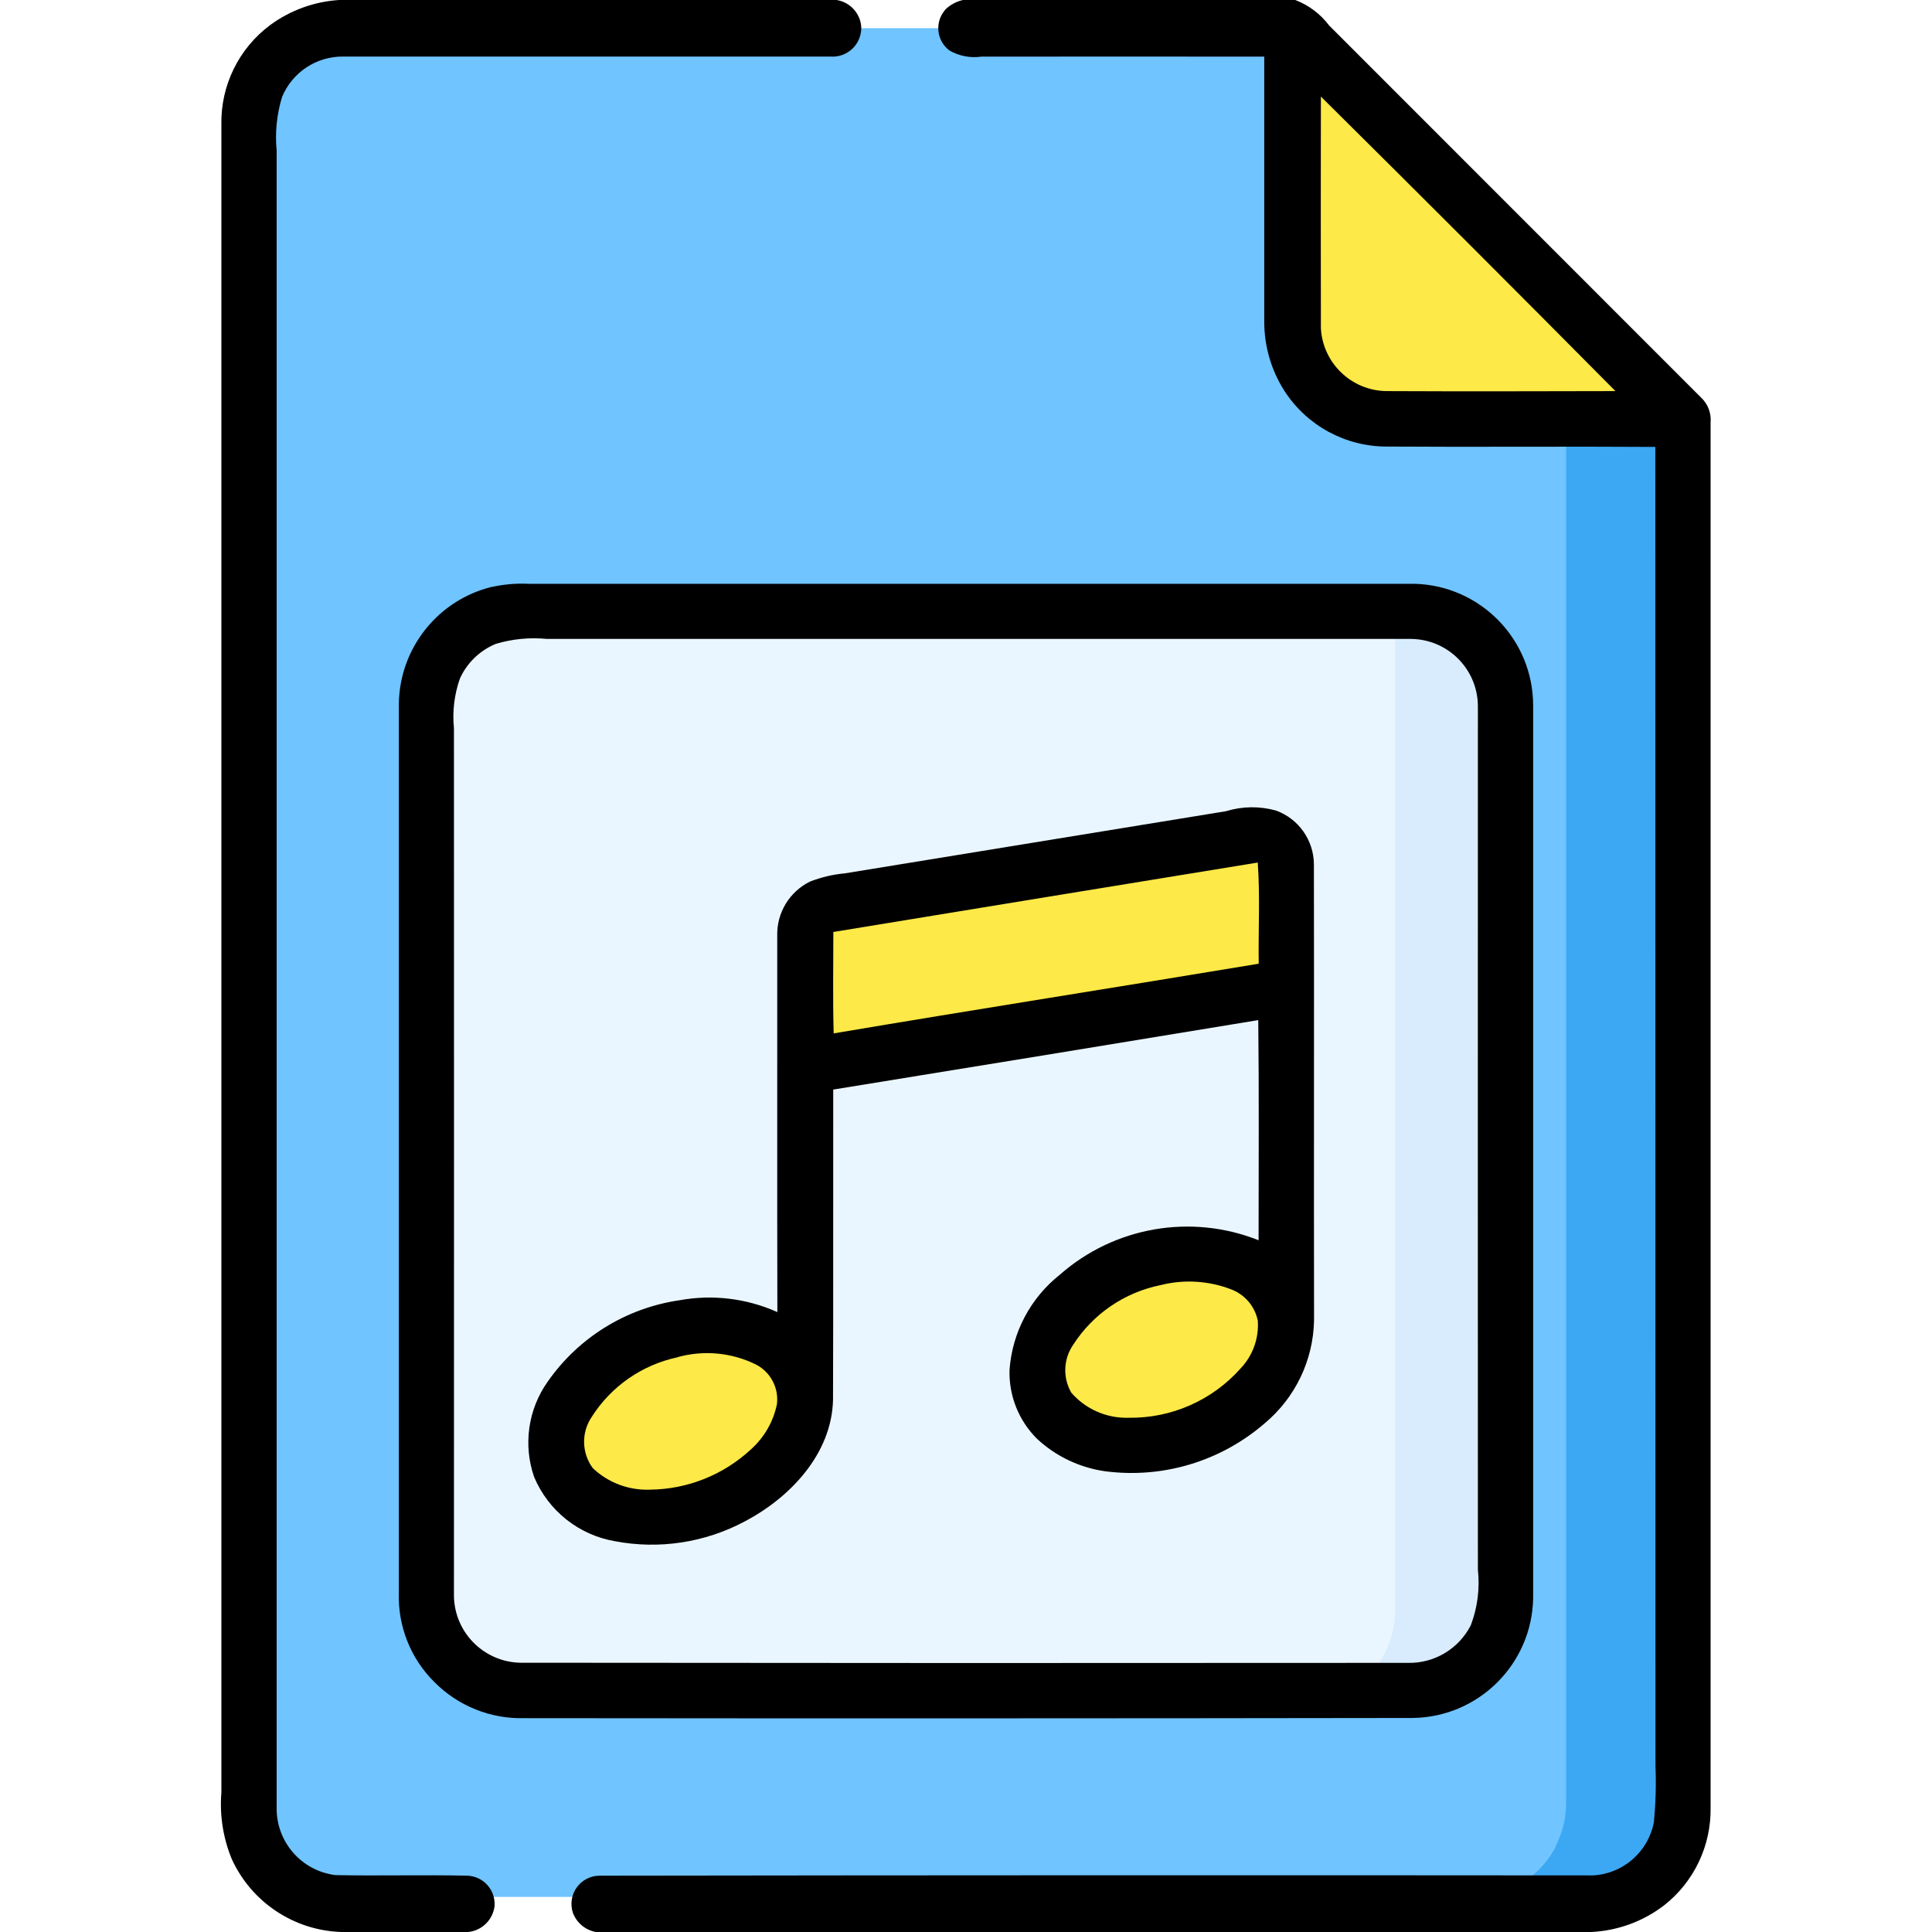
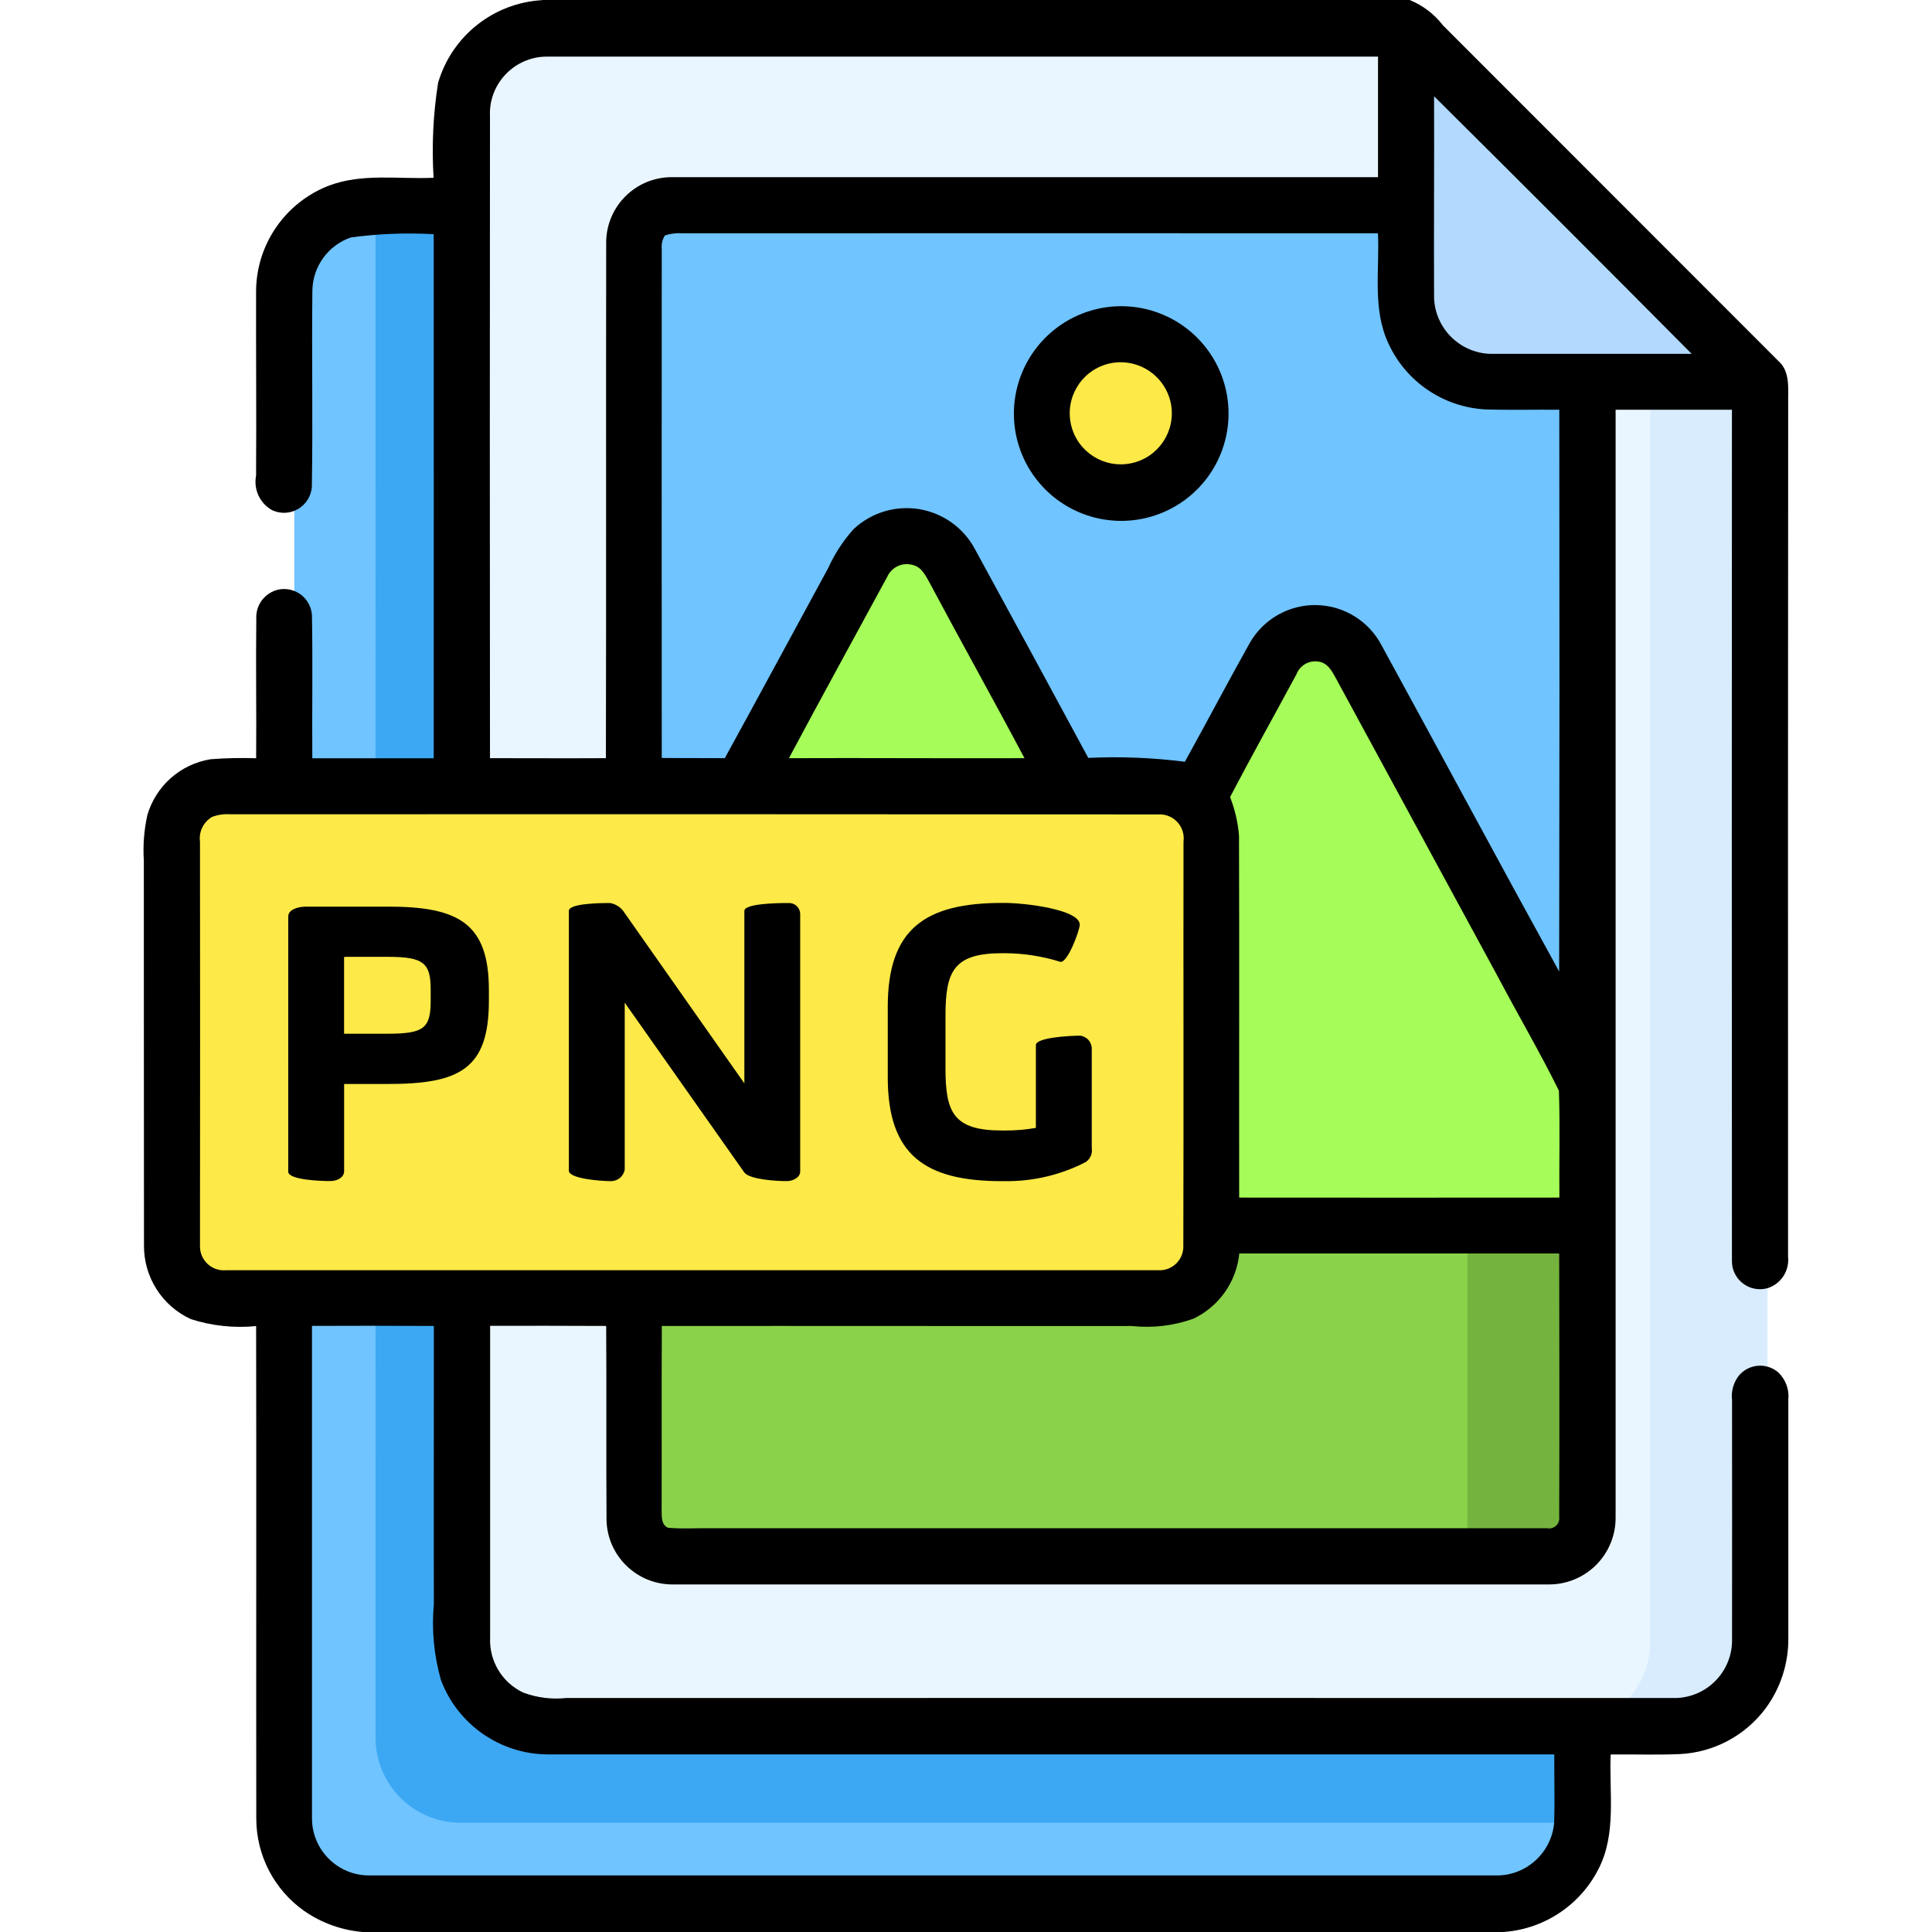
<svg xmlns="http://www.w3.org/2000/svg" width="90" height="90" viewBox="0 0 90 90">
-   <g id="t6-ic10" transform="translate(-9227 8877)">
-     <rect id="Rectangle_33288" data-name="Rectangle 33288" width="90" height="90" transform="translate(9227 -8877)" fill="none" />
-     <g id="Group_98846" data-name="Group 98846" transform="translate(7751.424 -9316.318)">
-       <path id="Trazado_152056" data-name="Trazado 152056" d="M1541.243,452.226l-5.371-11.59h-44.052a4.38,4.38,0,0,0-4.379,4.379v78.294a4.379,4.379,0,0,0,4.379,4.379h52.339a4.376,4.376,0,0,0,3.886-2.365h3.362v-67.89Z" transform="translate(-0.006 -0.005)" fill="#70c4ff" />
-       <path id="Trazado_152057" data-name="Trazado 152057" d="M1548.741,456.019v67.348a4.379,4.379,0,0,1-4.379,4.379h5.461a4.379,4.379,0,0,0,4.378-4.379V458.82Z" transform="translate(-0.209 -0.06)" fill="#3ca8f4" />
-       <path id="Trazado_152059" data-name="Trazado 152059" d="M1540.422,458.764h13.751l-18.129-18.128v13.751A4.379,4.379,0,0,0,1540.422,458.764Z" transform="translate(-0.179 -0.005)" fill="#fde947" />
-       <rect id="Rectangle_34247" data-name="Rectangle 34247" width="49.822" height="49.822" rx="3.875" transform="translate(1495.964 467.898)" fill="#eaf6ff" />
-       <path id="Trazado_152057-2" data-name="Trazado 152057" d="M1540.741,467.019v47.419a4.379,4.379,0,0,1-4.379,4.379h5.461a4.378,4.378,0,0,0,4.378-4.378V471.322a3.973,3.973,0,0,0-3.273-3.911Z" transform="translate(-0.18 -0.099)" fill="#d8ecfe" />
-       <path id="Path_154040" data-name="Path 154040" d="M1531.893,497.932h-1.441l-3.541,1-2.553,2.491v3.363l1.557,2.117h4.982l3.343-2.758,1.639-2.224.361-20.783L1534.882,479H1530.9l-16.939,2.989-1,1-1,18.932-3.986-1L1503,502.914l-1,4.982,1.993,1.993h4.573l4.4-2.989.409-4.566.587-13.37,20.925-3.986v13.95Z" transform="translate(-0.057 -0.141)" fill="#fde947" />
-       <g id="_000000ff" data-name=" 000000ff" transform="translate(1485.885 439.318)">
-         <path id="Trazado_154013" data-name="Trazado 154013" d="M1491.375,439.318h23.17a1.367,1.367,0,0,1,1.151,1.235,1.338,1.338,0,0,1-1.446,1.4q-11.341,0-22.681,0a3.049,3.049,0,0,0-2.852,1.879,6.446,6.446,0,0,0-.253,2.513q0,38.586,0,77.168a3.12,3.12,0,0,0,2.735,3.155c2.054.041,4.11-.019,6.163.027a1.321,1.321,0,0,1,1.254,1.383v.016a1.379,1.379,0,0,1-1.219,1.224h-5.941a5.817,5.817,0,0,1-5.084-3.4,6.7,6.7,0,0,1-.483-3.1q0-38.843,0-77.688a5.645,5.645,0,0,1,2.264-4.638A6.072,6.072,0,0,1,1491.375,439.318Z" transform="translate(-1485.885 -439.318)" />
-         <path id="Trazado_154014" data-name="Trazado 154014" d="M1520.512,439.318h15.46a3.575,3.575,0,0,1,1.578,1.187q8.66,8.661,17.316,17.322a1.427,1.427,0,0,1,.454,1.179q0,32.256,0,64.508a5.668,5.668,0,0,1-2.166,4.563,6.058,6.058,0,0,1-3.4,1.242h-46.36a1.411,1.411,0,0,1-1.074-.9,1.314,1.314,0,0,1,1.251-1.724q23.13-.033,46.262-.013a3.054,3.054,0,0,0,2.844-2.469,19.03,19.03,0,0,0,.076-2.623q-.007-30.726-.007-61.453c-4.173-.028-8.344.012-12.517-.016a5.672,5.672,0,0,1-4.757-2.586,5.981,5.981,0,0,1-.944-3.266V441.956c-4.391,0-8.783-.006-13.173,0a2.323,2.323,0,0,1-1.493-.286,1.3,1.3,0,0,1-.257-1.821,1.224,1.224,0,0,1,.08-.1,1.732,1.732,0,0,1,.833-.436m16.648,4.492q-.009,5.4,0,10.808a3.1,3.1,0,0,0,3.021,2.924c3.565.017,7.131.009,10.7,0Q1544.053,450.64,1537.16,443.81Z" transform="translate(-1485.943 -439.318)" />
-         <path id="Trazado_154015" data-name="Trazado 154015" d="M1498.528,466.756a6.424,6.424,0,0,1,1.692-.145q20.652,0,41.3,0a5.675,5.675,0,0,1,5.506,5.662q0,20.8,0,41.591a5.683,5.683,0,0,1-5.629,5.581q-20.685.031-41.369.009a5.685,5.685,0,0,1-4.177-1.672,5.6,5.6,0,0,1-1.665-4.188q0-20.7,0-41.4a5.69,5.69,0,0,1,4.34-5.443m.184,2.656a3.149,3.149,0,0,0-1.681,1.622,5.354,5.354,0,0,0-.276,2.312q.006,20.22,0,40.439a3.158,3.158,0,0,0,3.1,3.092q20.662.024,41.322.006a3.207,3.207,0,0,0,2.948-1.755,5.585,5.585,0,0,0,.329-2.591q-.006-20.121,0-40.243a3.146,3.146,0,0,0-3.1-3.11h-40.266a6.213,6.213,0,0,0-2.372.227Z" transform="translate(-1485.915 -439.415)" />
-         <path id="Trazado_154016" data-name="Trazado 154016" d="M1532.762,477.235a4.138,4.138,0,0,1,2.307-.023,2.683,2.683,0,0,1,1.765,2.505c.014,7.084-.006,14.165.007,21.25a6.407,6.407,0,0,1-2.3,4.79,9.473,9.473,0,0,1-7.428,2.234,5.857,5.857,0,0,1-3.182-1.517,4.343,4.343,0,0,1-1.276-3.207,6.222,6.222,0,0,1,2.35-4.438,8.98,8.98,0,0,1,9.252-1.6c0-3.42.024-6.839-.015-10.255q-9.9,1.632-19.8,3.236c-.007,4.818.007,9.636-.009,14.452-.061,2.522-2,4.558-4.123,5.671a9.2,9.2,0,0,1-6.027.918,5,5,0,0,1-3.773-2.992,4.9,4.9,0,0,1,.631-4.443,9.077,9.077,0,0,1,6.147-3.793,7.753,7.753,0,0,1,4.552.552c-.015-5.845,0-11.69-.006-17.532a2.734,2.734,0,0,1,1.519-2.519,5.9,5.9,0,0,1,1.628-.386q8.89-1.454,17.785-2.9m-18.318,5.63c0,1.575-.03,3.152.015,4.725,6.593-1.114,13.2-2.149,19.8-3.246-.022-1.57.068-3.149-.045-4.713q-9.884,1.611-19.768,3.234m15.229,16.453a6.332,6.332,0,0,0-4.064,2.784,2.092,2.092,0,0,0-.086,2.22,3.394,3.394,0,0,0,2.666,1.173,6.84,6.84,0,0,0,5.226-2.3,2.931,2.931,0,0,0,.8-2.22,1.983,1.983,0,0,0-1.23-1.457,5.444,5.444,0,0,0-3.31-.2m-22.488,3.359a6.286,6.286,0,0,0-4.01,2.792,2.062,2.062,0,0,0,.062,2.376,3.663,3.663,0,0,0,2.64,1,7.019,7.019,0,0,0,4.734-1.886,3.87,3.87,0,0,0,1.2-2.091,1.829,1.829,0,0,0-.964-1.847A5.139,5.139,0,0,0,1507.184,502.677Z" transform="translate(-1485.936 -439.453)" />
+   <g id="t6-ic10" transform="translate(-9227 9111)">
+     <rect id="Rectangle_33287" data-name="Rectangle 33287" width="90" height="90" transform="translate(9227 -9111)" fill="none" />
+     <g id="Group_98841" data-name="Group 98841" transform="translate(7660.576 -9446)">
+       <path id="Trazado_151883" data-name="Trazado 151883" d="M1640.413,419.939l-.96-.96V360.363l-14.213-14.214h-40.425l-.875-1.231a3.964,3.964,0,0,0-3.781,3.96v70.879a3.964,3.964,0,0,0,3.964,3.964h52.33a3.963,3.963,0,0,0,3.96-3.782Z" transform="translate(-0.025 -0.035)" fill="#70c4ff" />
+       <path id="Trazado_151884" data-name="Trazado 151884" d="M1583.957,344.918c-.007.157,0,70.525,0,71.063a3.964,3.964,0,0,0,3.964,3.964h52.507V361.325l-16.411-16.411h-40.062Z" transform="translate(-0.038 -0.035)" fill="#3ca8f4" />
+       <path id="Trazado_151885" data-name="Trazado 151885" d="M1648.814,351.61l-10.991-4.021-5.542-10.95H1592.4a3.964,3.964,0,0,0-3.964,3.964v70.879a3.964,3.964,0,0,0,3.964,3.964h49.855c1.635,0,3.943-.2,4.536-1.721l2.022-.806Z" transform="translate(-0.054 -0.006)" fill="#eaf6ff" />
+       <rect id="Rectangle_34238" data-name="Rectangle 34238" width="44.84" height="15.943" transform="translate(1595.919 391.797)" fill="#8ad24a" />
+       <rect id="Rectangle_34239" data-name="Rectangle 34239" width="5.979" height="15.943" transform="translate(1634.78 391.797)" fill="#75b33f" />
+       <rect id="Rectangle_34240" data-name="Rectangle 34240" width="44.84" height="46.833" transform="translate(1595.919 344.964)" fill="#70c4ff" />
+       <path id="Trazado_151887" data-name="Trazado 151887" d="M1643.534,353.1v58.432a3.964,3.964,0,0,1-3.964,3.964h5.462a3.964,3.964,0,0,0,3.964-3.964V353.1l-5.462-2.744Z" transform="translate(-0.236 -0.055)" fill="#d8ecfe" />
+       <path id="Trazado_151886" data-name="Trazado 151886" d="M1620.809,395.7h-43.486a2.378,2.378,0,0,1-2.379-2.379V374.312a2.379,2.379,0,0,1,2.379-2.379h43.486a2.379,2.379,0,0,1,2.379,2.379v19.011a2.378,2.378,0,0,1-2.379,2.379Z" transform="translate(-0.006 -0.131)" fill="#fde947" />
+       <path id="Trazado_151888" data-name="Trazado 151888" d="M1636.4,353.05h12.448l-16.411-16.411v12.448A3.964,3.964,0,0,0,1636.4,353.05Z" transform="translate(-0.211 -0.006)" fill="#b3dafe" />
+       <circle id="Ellipse_4537" data-name="Ellipse 4537" cx="3.488" cy="3.488" r="3.488" transform="translate(1614.851 350.943)" fill="#fde947" />
+       <path id="Path_154025" data-name="Path 154025" d="M1629.9,364.982l10.089,18.793v8.7H1623.28l-.368-19.464-2.011-1.119-19.991,0,6.068-11.9h3.381l5.979,11.335,6.432.556,3.141-6.909Z" transform="translate(-0.099 -0.089)" fill="#a6fc58" />
+       <g id="_000000ff" data-name="#000000ff" transform="translate(1573.122 335)">
+         <path id="Path_154026" data-name="Path 154026" d="M1591.677,335h40.415a3.713,3.713,0,0,1,1.547,1.178q7.816,7.817,15.627,15.636c.571.5.444,1.314.458,1.993q-.015,19.87-.005,39.739a1.381,1.381,0,0,1-.933,1.455,1.305,1.305,0,0,1-1.682-1.279q-.013-19.815,0-39.634-2.71,0-5.419,0,0,25.788,0,51.573a3.1,3.1,0,0,1-3.166,3.148q-20.4,0-40.808,0a3.073,3.073,0,0,1-3.033-2.974c-.022-3.022.005-6.045-.016-9.067-1.8-.011-3.6-.007-5.406-.007q0,7.261,0,14.521a2.692,2.692,0,0,0,1.542,2.565,4.4,4.4,0,0,0,2,.253q25.849-.006,51.7,0a2.69,2.69,0,0,0,2.611-2.619c0-3.754.007-7.506,0-11.259a1.562,1.562,0,0,1,.3-1.118,1.292,1.292,0,0,1,1.86-.167,1.542,1.542,0,0,1,.462,1.272c0,3.7,0,7.4,0,11.1a5.425,5.425,0,0,1-1.067,3.285,5.306,5.306,0,0,1-3.988,2.118c-1.073.047-2.146.005-3.22.019-.078,1.786.285,3.7-.579,5.356a5.384,5.384,0,0,1-4.554,2.92H1583.4a5.626,5.626,0,0,1-2.811-.992,5.271,5.271,0,0,1-2.227-4.291c-.01-7.651.009-15.3-.007-22.95a7.517,7.517,0,0,1-3.041-.324,3.745,3.745,0,0,1-2.183-3.431c-.01-5.976,0-11.952-.007-17.927a7.635,7.635,0,0,1,.162-2.114,3.679,3.679,0,0,1,2.956-2.611,19.693,19.693,0,0,1,2.114-.045c.018-2.164-.019-4.33.007-6.494a1.321,1.321,0,0,1,1.048-1.366,1.3,1.3,0,0,1,1.545,1.214c.041,2.214,0,4.431.016,6.647,1.886,0,3.771,0,5.655,0q.006-12.205,0-24.413a20.247,20.247,0,0,0-3.858.151,2.659,2.659,0,0,0-1.794,2.492c-.033,3.039.027,6.08-.024,9.119a1.3,1.3,0,0,1-1.858,1.09,1.51,1.51,0,0,1-.74-1.606c.018-2.873-.007-5.744,0-8.614a5.3,5.3,0,0,1,3.393-4.894c1.557-.59,3.251-.293,4.876-.366a20.389,20.389,0,0,1,.209-4.42,5.37,5.37,0,0,1,4.841-3.855m-2.423,5.275q-.014,15.018,0,30.036c1.8,0,3.6.011,5.4,0,.018-8.021,0-16.044.013-24.065a3.053,3.053,0,0,1,3.044-3h32.911c0-1.871,0-3.744,0-5.616q-19.36,0-38.723,0a2.659,2.659,0,0,0-2.649,2.639m43.984-.789c.01,3.138-.014,6.278,0,9.414a2.712,2.712,0,0,0,2.6,2.583q4.7,0,9.4,0-5.976-6.02-12-12m-35.828,6.479a.966.966,0,0,0-.15.625q-.008,11.862,0,23.721c.978.011,1.958,0,2.938.009,1.615-2.945,3.209-5.9,4.814-8.854a7.125,7.125,0,0,1,1.18-1.811,3.607,3.607,0,0,1,5.662.936q2.65,4.852,5.275,9.717a25.96,25.96,0,0,1,4.5.18c1.02-1.843,2-3.709,3.029-5.545a3.5,3.5,0,0,1,6.135.123c2.766,5.059,5.49,10.143,8.272,15.193q.024-13.083.006-26.169c-1.15-.012-2.3.021-3.449-.016a5.287,5.287,0,0,1-4.511-3.072c-.754-1.605-.407-3.423-.488-5.132q-16.193-.007-32.385,0a2.137,2.137,0,0,0-.83.1m10.338,15.933c-1.52,2.807-3.059,5.6-4.562,8.418,3.658-.016,7.316.013,10.974,0-1.445-2.723-2.951-5.415-4.4-8.135-.193-.342-.379-.765-.8-.864a1,1,0,0,0-1.209.584m19.074,4.513c-1.026,1.905-2.084,3.794-3.089,5.713a6.331,6.331,0,0,1,.417,1.8c.018,5.62,0,11.239.007,16.859q7.46.007,14.917,0c-.015-1.659.036-3.322-.022-4.98-.883-1.793-1.9-3.522-2.832-5.289q-3.8-7-7.594-13.992c-.156-.283-.34-.6-.677-.688a.938.938,0,0,0-1.127.579m-50.5,6.63a1.157,1.157,0,0,0-.574,1.162q.01,9.413,0,18.823a1.114,1.114,0,0,0,1.215,1.139q21.716,0,43.429,0a1.106,1.106,0,0,0,1.164-1.151c.017-6.271,0-12.542.008-18.815a1.117,1.117,0,0,0-1.179-1.268q-21.616-.016-43.229-.007a1.985,1.985,0,0,0-.837.12m47.843,20.348a3.78,3.78,0,0,1-2.132,3.028,6.432,6.432,0,0,1-2.878.342c-7.3.007-14.593-.008-21.89,0-.014,2.853,0,5.706-.009,8.559.009.294-.035.7.3.84.636.06,1.277.013,1.916.023q19.519,0,39.036,0a.472.472,0,0,0,.56-.53c.015-4.09.007-8.181,0-12.27q-7.454,0-14.908,0m-43.192,3.375q0,11.475,0,22.95a2.663,2.663,0,0,0,2.667,2.649H1636.2a2.688,2.688,0,0,0,2.622-2.452c.035-1.061,0-2.124.007-3.187q-23.459,0-46.915,0a5.343,5.343,0,0,1-4.95-3.467,9.737,9.737,0,0,1-.33-3.538c-.009-4.318.005-8.634,0-12.954C1584.74,396.76,1582.856,396.754,1580.97,396.765Z" transform="translate(-1573.122 -335)" />
+         <path id="Path_154027" data-name="Path 154027" d="M1617.811,349.414a5,5,0,1,1-4.011,4.982,5.013,5.013,0,0,1,4.011-4.982m.343,2.595a2.378,2.378,0,1,0,2.965,1.87A2.388,2.388,0,0,0,1618.153,352.008Z" transform="translate(-1573.267 -335.051)" />
+       </g>
+       <g id="Group_98840" data-name="Group 98840" transform="translate(1579.852 377.06)">
+         <path id="Path_154028" data-name="Path 154028" d="M1579.876,377.839c0-.315.453-.454.82-.454h3.826c3.248,0,4.7.751,4.7,3.878v.506c0,3.18-1.362,3.878-4.7,3.878h-2.044v4.069c0,.279-.315.454-.648.454-.437,0-1.955-.053-1.955-.436Zm2.6,1.886v3.581h2.044c1.677,0,1.991-.262,1.991-1.538v-.506c0-1.241-.314-1.538-1.991-1.538Z" transform="translate(-1579.876 -377.211)" />
+         <path id="Path_154029" data-name="Path 154029" d="M1603.142,390.171c-.47,0-1.711-.07-1.972-.4l-5.573-7.913v7.772a.647.647,0,0,1-.647.542c-.437,0-1.956-.106-1.956-.489v-12.1c0-.35,1.45-.367,1.922-.367a.994.994,0,0,1,.681.471l5.573,7.931v-8.035c0-.35,1.588-.367,2.061-.367a.518.518,0,0,1,.54.524v11.982C1603.771,390,1603.44,390.171,1603.142,390.171Z" transform="translate(-1579.923 -377.21)" />
+         <path id="Path_154030" data-name="Path 154030" d="M1610.592,384.913c0,2.062.367,2.9,2.639,2.9h.14a7.855,7.855,0,0,0,1.432-.122v-3.86c0-.35,1.607-.436,2.061-.436a.609.609,0,0,1,.542.611v4.629a.655.655,0,0,1-.279.647,8,8,0,0,1-3.756.891h-.14c-3.581,0-5.328-1.206-5.328-4.839v-3.284c0-3.633,1.747-4.838,5.328-4.838h.14c.89,0,3.476.3,3.476,1.013,0,.261-.576,1.816-.909,1.729a8.787,8.787,0,0,0-2.567-.4h-.14c-2.272,0-2.639.856-2.639,2.917Z" transform="translate(-1579.976 -377.21)" />
      </g>
    </g>
  </g>
</svg>
